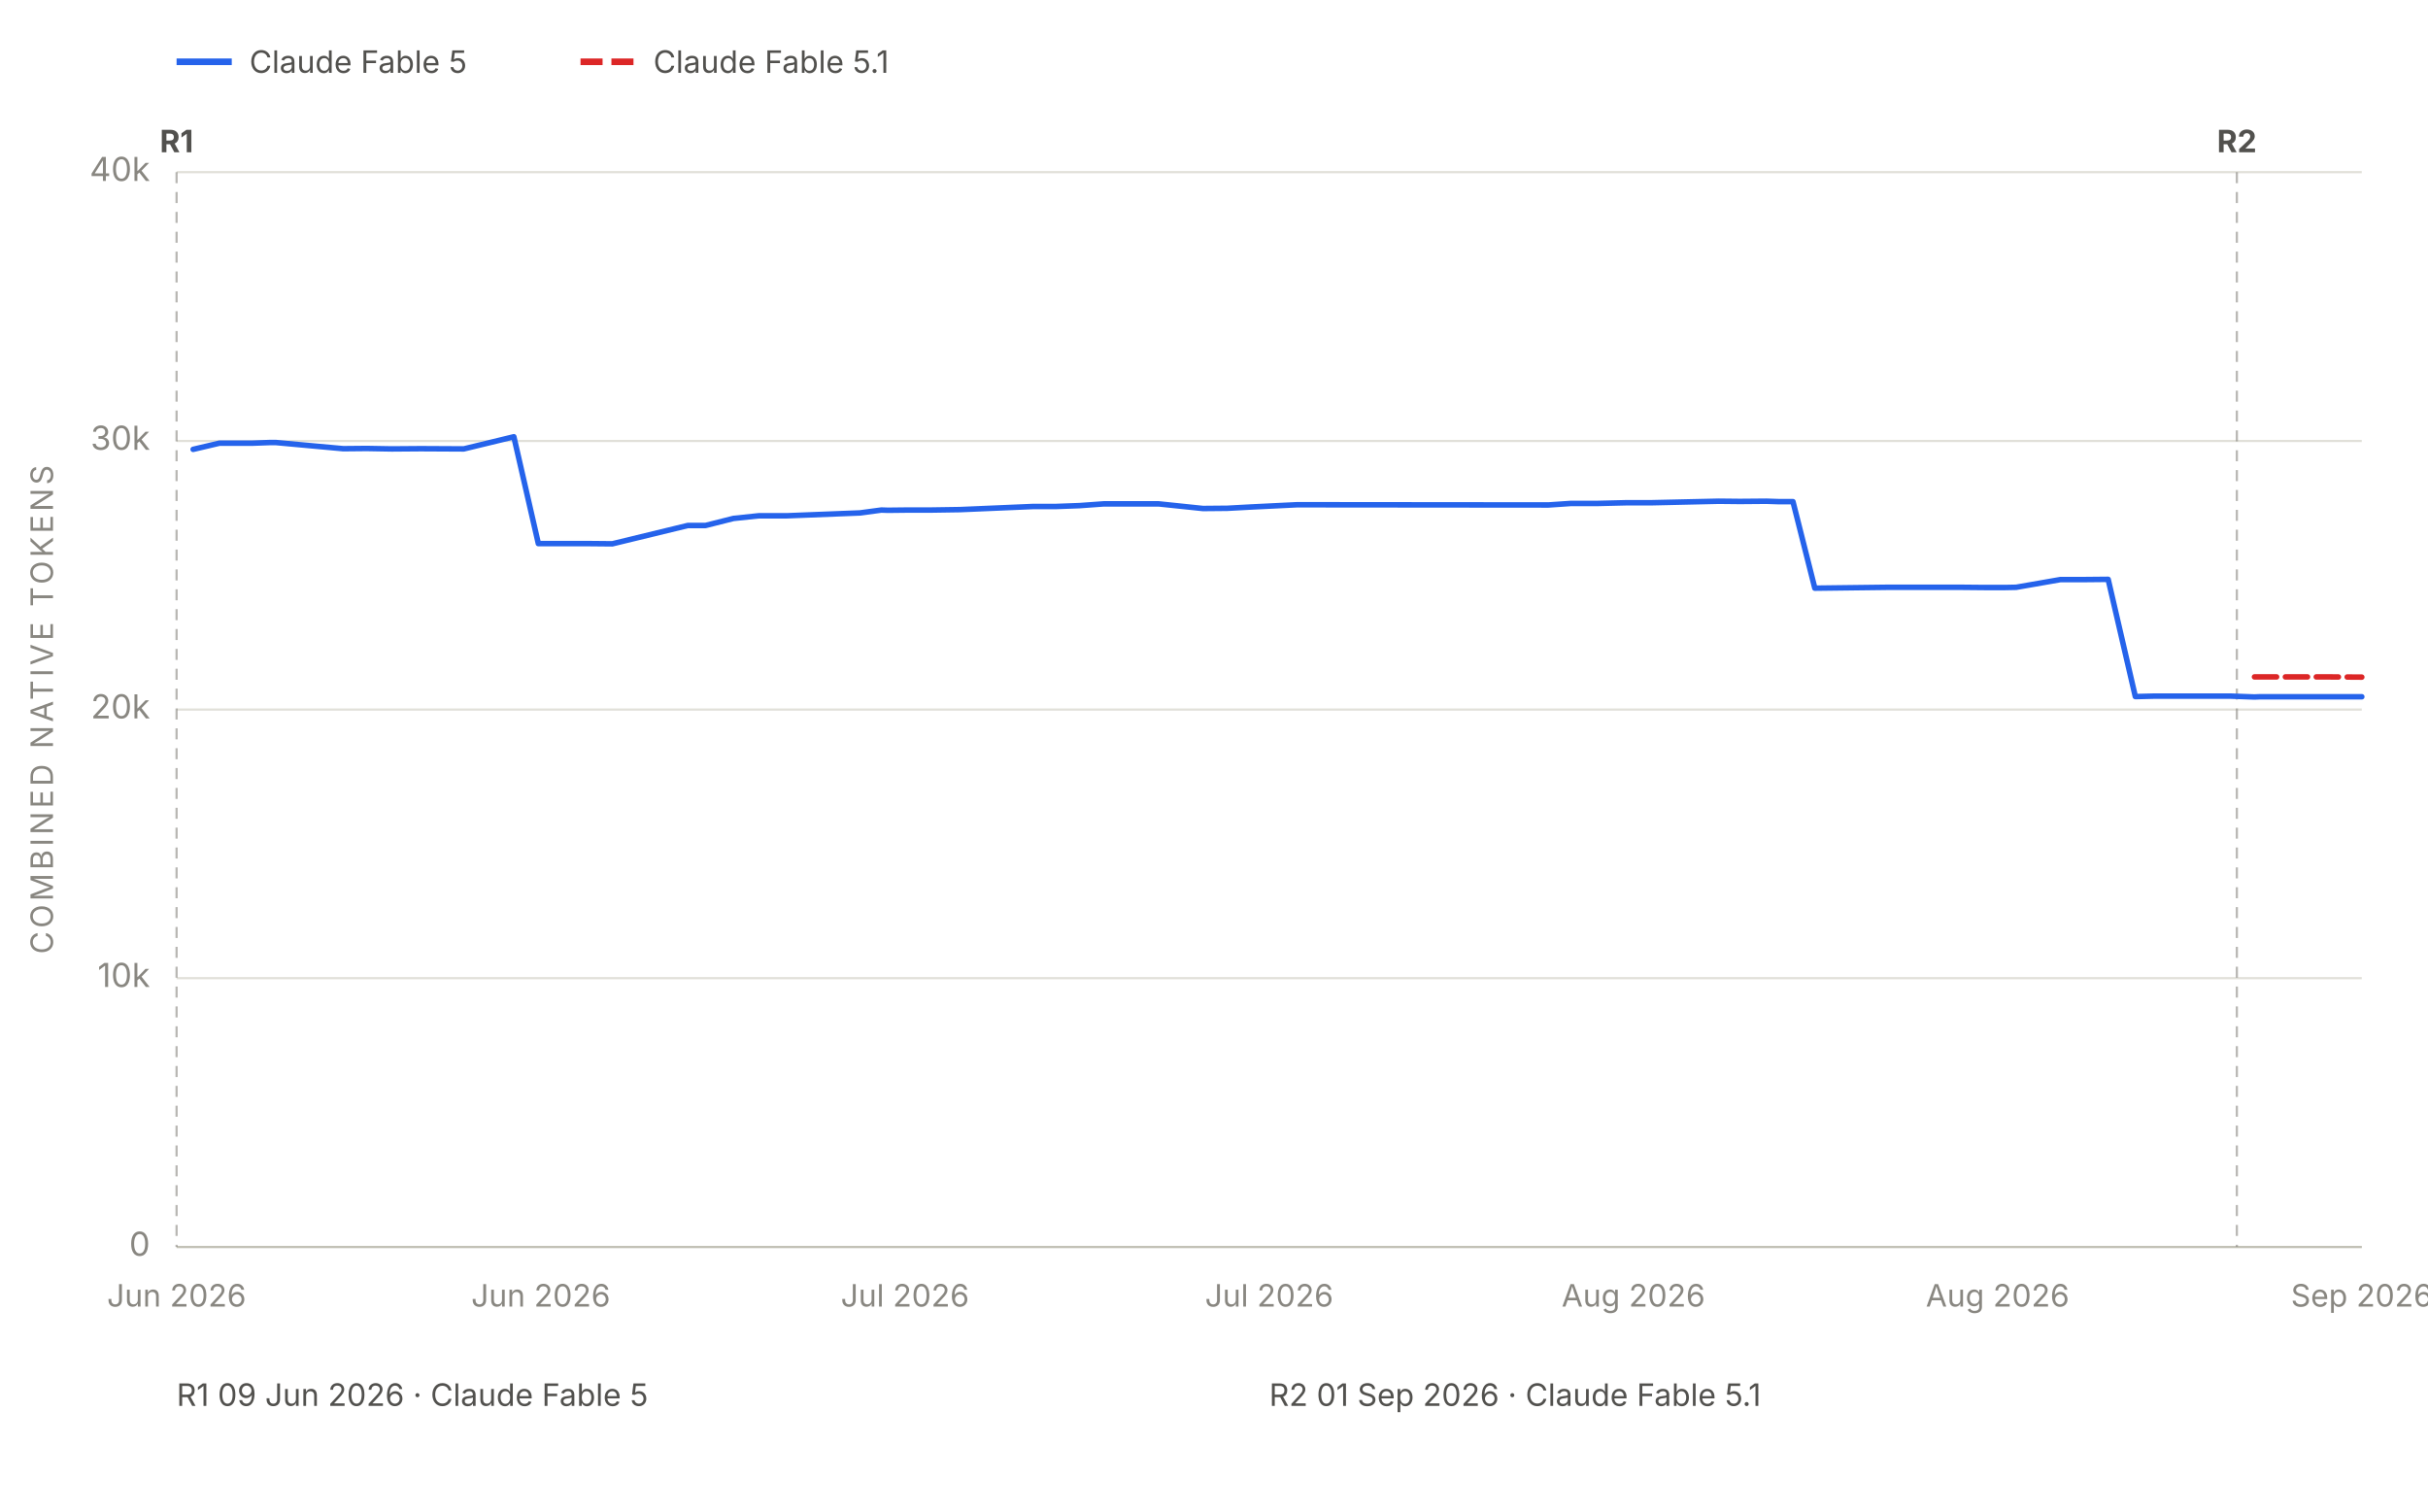
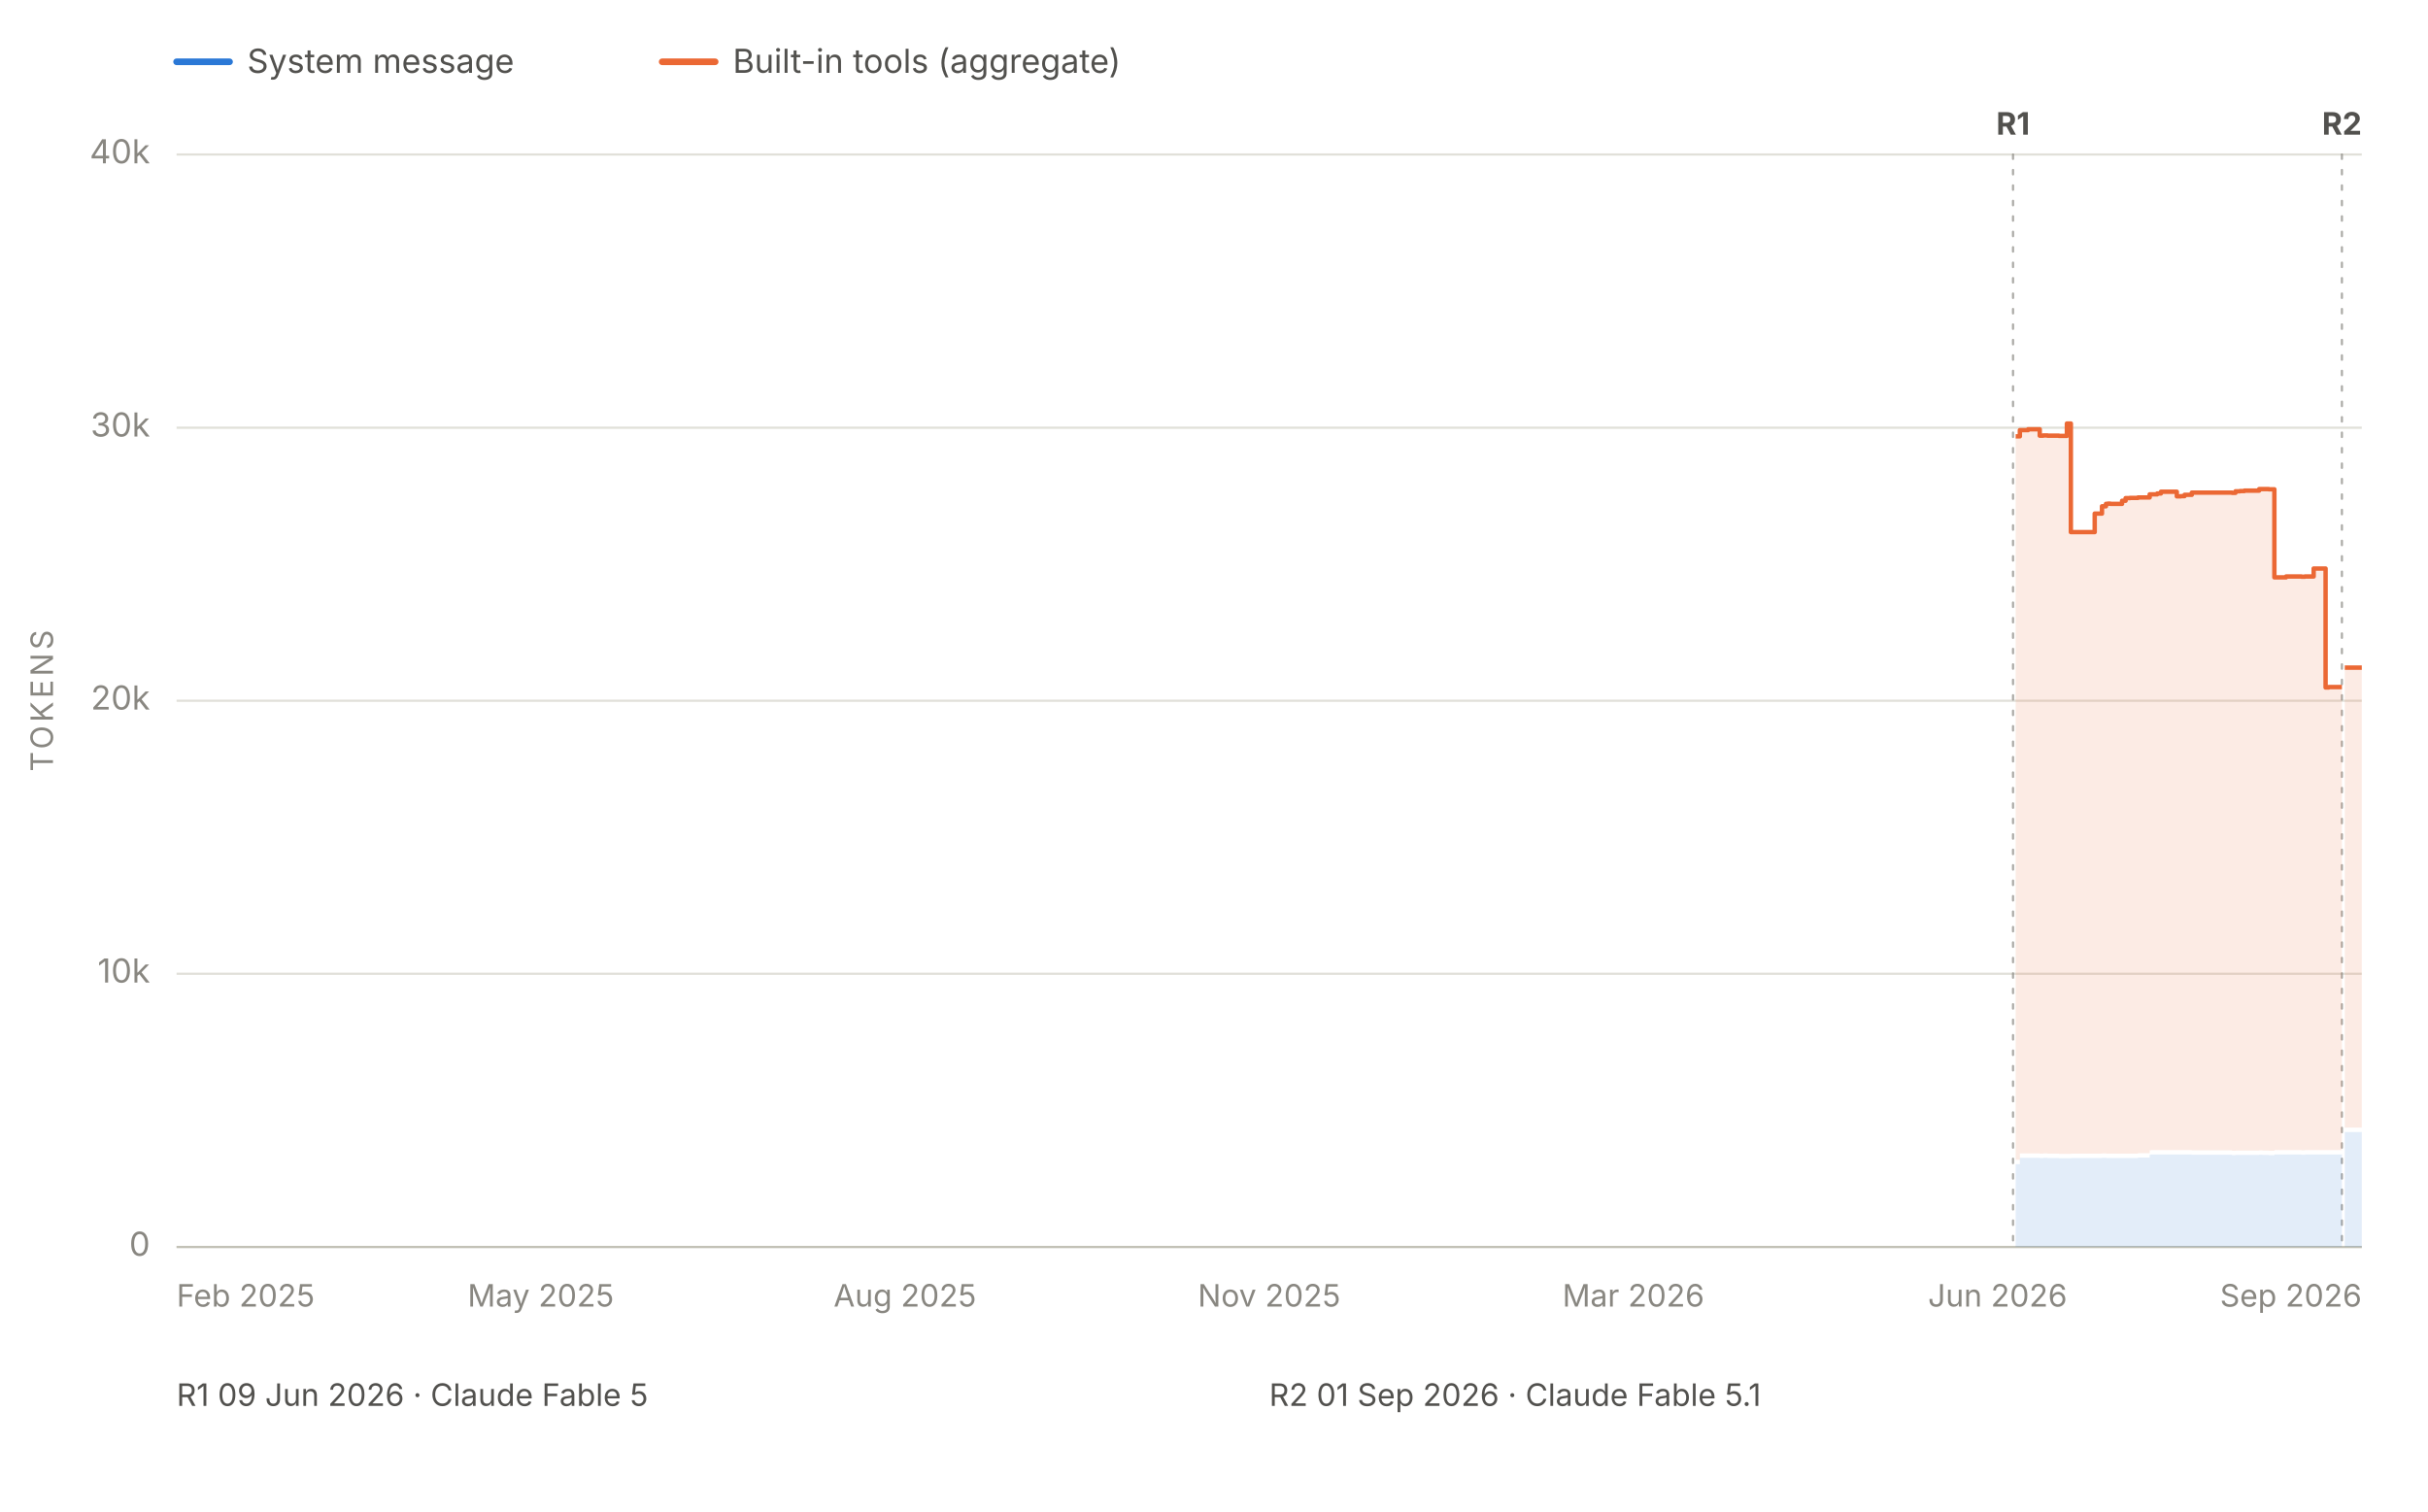
<svg xmlns="http://www.w3.org/2000/svg" viewBox="0 0 1100 685" width="1100" height="685" role="img" aria-labelledby="chartTitle chartDesc" font-family="system-ui, -apple-system, 'Segoe UI', sans-serif">
-   <g data-model="claude-fable-5">
-     <line x1="80.0" y1="28.0" x2="105.0" y2="28.0" stroke="#2563eb" stroke-width="3" />
-     <text x="113.0" y="33.0" font-size="14" fill="#52514e">Claude Fable 5</text>
-   </g>
-   <g data-model="claude-fable-5-1">
-     <line x1="263.0" y1="28.0" x2="288.0" y2="28.0" stroke="#dc2626" stroke-width="3" stroke-dasharray="10,4" />
-     <text x="296.0" y="33.0" font-size="14" fill="#52514e">Claude Fable 5.1</text>
-   </g>
+   <line x1="80" y1="28" x2="104" y2="28" stroke="#2a78d6" stroke-width="3" stroke-linecap="round" />
+   <text x="112" y="33" font-size="15" fill="#52514e">System message</text>
+   <line x1="300" y1="28" x2="324" y2="28" stroke="#eb6834" stroke-width="3" stroke-linecap="round" />
+   <text x="332" y="33" font-size="15" fill="#52514e">Built-in tools (aggregate)</text>
  <line x1="80" y1="565.0" x2="1070" y2="565.0" stroke="#e1e0d9" stroke-width="1" />
  <text x="68" y="569.0" font-size="15" fill="#898781" text-anchor="end">0</text>
-   <line x1="80" y1="443.2" x2="1070" y2="443.2" stroke="#e1e0d9" stroke-width="1" />
-   <text x="68" y="447.2" font-size="15" fill="#898781" text-anchor="end">10k</text>
-   <line x1="80" y1="321.5" x2="1070" y2="321.5" stroke="#e1e0d9" stroke-width="1" />
-   <text x="68" y="325.5" font-size="15" fill="#898781" text-anchor="end">20k</text>
-   <line x1="80" y1="199.8" x2="1070" y2="199.8" stroke="#e1e0d9" stroke-width="1" />
-   <text x="68" y="203.8" font-size="15" fill="#898781" text-anchor="end">30k</text>
-   <line x1="80" y1="78.0" x2="1070" y2="78.0" stroke="#e1e0d9" stroke-width="1" />
-   <text x="68" y="82.0" font-size="15" fill="#898781" text-anchor="end">40k</text>
-   <text x="24" y="321.5" font-size="14" fill="#898781" text-anchor="middle" letter-spacing="1.5" transform="rotate(-90 24 321.5)">COMBINED NATIVE TOKENS</text>
+   <line x1="80" y1="441.2" x2="1070" y2="441.2" stroke="#e1e0d9" stroke-width="1" />
+   <text x="68" y="445.2" font-size="15" fill="#898781" text-anchor="end">10k</text>
+   <line x1="80" y1="317.5" x2="1070" y2="317.5" stroke="#e1e0d9" stroke-width="1" />
+   <text x="68" y="321.5" font-size="15" fill="#898781" text-anchor="end">20k</text>
+   <line x1="80" y1="193.8" x2="1070" y2="193.8" stroke="#e1e0d9" stroke-width="1" />
+   <text x="68" y="197.8" font-size="15" fill="#898781" text-anchor="end">30k</text>
+   <line x1="80" y1="70.0" x2="1070" y2="70.0" stroke="#e1e0d9" stroke-width="1" />
+   <text x="68" y="74.0" font-size="15" fill="#898781" text-anchor="end">40k</text>
+   <text x="24" y="317.5" font-size="14" fill="#898781" text-anchor="middle" letter-spacing="1.5" transform="rotate(-90 24 317.5)">TOKENS</text>
  <line x1="80" y1="565" x2="1070" y2="565" stroke="#c3c2b7" stroke-width="1" />
-   <text x="80.0" y="592" font-size="14" fill="#898781" text-anchor="middle">Jun 2026</text>
-   <text x="245.0" y="592" font-size="14" fill="#898781" text-anchor="middle">Jun 2026</text>
-   <text x="410.0" y="592" font-size="14" fill="#898781" text-anchor="middle">Jul 2026</text>
-   <text x="575.0" y="592" font-size="14" fill="#898781" text-anchor="middle">Jul 2026</text>
-   <text x="740.0" y="592" font-size="14" fill="#898781" text-anchor="middle">Aug 2026</text>
-   <text x="905.0" y="592" font-size="14" fill="#898781" text-anchor="middle">Aug 2026</text>
-   <text x="1070.0" y="592" font-size="14" fill="#898781" text-anchor="middle">Sep 2026</text>
+   <text x="80.0" y="592" font-size="14" fill="#898781" text-anchor="start">Feb 2025</text>
+   <text x="245.0" y="592" font-size="14" fill="#898781" text-anchor="middle">May 2025</text>
+   <text x="410.0" y="592" font-size="14" fill="#898781" text-anchor="middle">Aug 2025</text>
+   <text x="575.0" y="592" font-size="14" fill="#898781" text-anchor="middle">Nov 2025</text>
+   <text x="740.0" y="592" font-size="14" fill="#898781" text-anchor="middle">Mar 2026</text>
+   <text x="905.0" y="592" font-size="14" fill="#898781" text-anchor="middle">Jun 2026</text>
+   <text x="1070.0" y="592" font-size="14" fill="#898781" text-anchor="end">Sep 2026</text>
  <g data-release-date="2026-06-09">
-     <line x1="80.0" y1="78" x2="80.0" y2="565" stroke="#898781" stroke-width="1" stroke-dasharray="5,4" opacity="0.6" />
-     <text x="80.0" y="69.0" font-size="14" font-weight="700" fill="#52514e" text-anchor="middle">R1</text>
+     <line x1="912.0" y1="70" x2="912.0" y2="565" stroke="#898781" stroke-width="1" stroke-dasharray="2,5" stroke-linecap="round" opacity="0.7" />
+     <text x="912.0" y="61.0" font-size="14" font-weight="700" fill="#52514e" text-anchor="middle">R1</text>
  </g>
  <g data-release-date="2026-09-01">
-     <line x1="1013.4" y1="78" x2="1013.4" y2="565" stroke="#898781" stroke-width="1" stroke-dasharray="5,4" opacity="0.6" />
-     <text x="1013.4" y="69.0" font-size="14" font-weight="700" fill="#52514e" text-anchor="middle">R2</text>
+     <line x1="1061.0" y1="70" x2="1061.0" y2="565" stroke="#898781" stroke-width="1" stroke-dasharray="2,5" stroke-linecap="round" opacity="0.7" />
+     <text x="1061.0" y="61.0" font-size="14" font-weight="700" fill="#52514e" text-anchor="middle">R2</text>
  </g>
-   <g data-series-model="claude-fable-5">
-     <path d="M 87.5 203.6 L 99.4 200.8 L 103.2 200.8 L 112.6 200.8 L 114.3 200.8 L 122.5 200.5 L 124.9 200.5 L 155.5 203.3 L 166.1 203.2 L 177.5 203.4 L 190.3 203.3 L 191.1 203.3 L 210.1 203.4 L 232.8 197.9 L 243.9 246.3 L 253.5 246.3 L 255.4 246.3 L 266.6 246.3 L 277.4 246.4 L 311.6 238.1 L 319.6 238.1 L 332.3 234.9 L 343.7 233.7 L 348.8 233.7 L 356.4 233.7 L 389.6 232.4 L 399.3 231.1 L 402.3 231.2 L 411.3 231.1 L 421.7 231.1 L 434.9 230.9 L 467.8 229.5 L 471.1 229.5 L 478.0 229.5 L 489.0 229.1 L 500.1 228.3 L 512.7 228.3 L 513.5 228.3 L 524.9 228.3 L 545.0 230.4 L 556.0 230.3 L 567.1 229.7 L 587.6 228.7 L 590.8 228.7 L 701.5 228.8 L 711.8 228.1 L 724.0 228.1 L 736.4 227.8 L 746.4 227.8 L 747.6 227.8 L 778.7 227.1 L 788.3 227.2 L 800.2 227.1 L 806.2 227.3 L 812.3 227.3 L 822.2 266.5 L 855.2 266.1 L 866.4 266.1 L 877.7 266.1 L 880.1 266.1 L 888.4 266.1 L 899.2 266.2 L 908.4 266.2 L 913.4 266.1 L 933.5 262.6 L 935.3 262.6 L 937.9 262.6 L 944.6 262.6 L 955.1 262.5 L 967.4 315.6 L 968.3 315.6 L 976.2 315.4 L 1010.3 315.4 L 1021.4 315.8 L 1023.8 315.7 L 1034.5 315.7 L 1046.1 315.7 L 1055.0 315.7 L 1070.0 315.7" fill="none" stroke="#2563eb" stroke-width="2.5" stroke-linejoin="round" stroke-linecap="round" />
+   <g data-selected-models="claude-fable-5">
+     <path d="M 913.2 565.0 L 913.2 527.5 L 915.1 527.5 L 915.1 524.6 L 915.7 524.6 L 915.7 524.6 L 917.2 524.6 L 917.2 524.6 L 917.5 524.6 L 917.5 524.6 L 918.8 524.6 L 918.8 524.6 L 919.2 524.6 L 919.2 524.6 L 924.1 524.6 L 924.1 524.7 L 925.7 524.7 L 925.7 524.6 L 927.6 524.6 L 927.6 524.7 L 929.6 524.7 L 929.6 524.7 L 929.7 524.7 L 929.7 524.7 L 932.8 524.7 L 932.8 524.8 L 936.4 524.8 L 936.4 524.8 L 938.2 524.8 L 938.2 524.7 L 939.7 524.7 L 939.7 524.7 L 940.0 524.7 L 940.0 524.7 L 941.8 524.7 L 941.8 524.7 L 943.5 524.7 L 943.5 524.7 L 949.0 524.7 L 949.0 524.7 L 950.2 524.7 L 950.2 524.7 L 952.3 524.7 L 952.3 524.6 L 954.1 524.6 L 954.1 524.7 L 954.9 524.7 L 954.9 524.7 L 956.1 524.7 L 956.1 524.7 L 961.4 524.7 L 961.4 524.7 L 963.0 524.7 L 963.0 524.7 L 963.4 524.7 L 963.4 524.7 L 964.9 524.7 L 964.9 524.7 L 966.5 524.7 L 966.5 524.7 L 968.6 524.7 L 968.6 524.5 L 973.9 524.5 L 973.9 523.2 L 974.4 523.2 L 974.4 523.1 L 975.5 523.1 L 975.5 523.1 L 977.3 523.1 L 977.3 523.1 L 979.0 523.1 L 979.0 523.1 L 981.1 523.1 L 981.1 523.1 L 981.2 523.1 L 981.2 523.1 L 983.0 523.1 L 983.0 523.1 L 986.2 523.1 L 986.2 523.1 L 988.0 523.1 L 988.0 523.1 L 989.7 523.1 L 989.7 523.1 L 993.0 523.1 L 993.0 523.2 L 993.5 523.2 L 993.5 523.2 L 1011.2 523.2 L 1011.2 523.4 L 1012.8 523.4 L 1012.8 523.3 L 1014.8 523.3 L 1014.8 523.3 L 1016.8 523.3 L 1016.8 523.3 L 1018.3 523.3 L 1018.3 523.3 L 1018.6 523.3 L 1018.6 523.3 L 1023.5 523.3 L 1023.5 523.2 L 1025.0 523.2 L 1025.0 523.3 L 1026.9 523.3 L 1026.9 523.3 L 1027.9 523.3 L 1027.9 523.4 L 1028.9 523.4 L 1028.9 523.4 L 1030.4 523.4 L 1030.4 523.1 L 1035.7 523.1 L 1035.7 523.1 L 1037.5 523.1 L 1037.5 523.1 L 1039.3 523.1 L 1039.3 523.1 L 1039.7 523.1 L 1039.7 523.1 L 1041.0 523.1 L 1041.0 523.1 L 1042.7 523.1 L 1042.7 523.2 L 1044.2 523.2 L 1044.2 523.1 L 1045.0 523.1 L 1045.0 523.1 L 1048.2 523.1 L 1048.2 523.1 L 1048.5 523.1 L 1048.5 523.1 L 1048.9 523.1 L 1048.9 523.1 L 1050.0 523.1 L 1050.0 523.1 L 1051.7 523.1 L 1051.7 523.1 L 1053.6 523.1 L 1053.6 523.1 L 1053.8 523.1 L 1053.8 523.1 L 1055.0 523.1 L 1055.0 523.1 L 1060.5 523.1 L 1060.5 523.1 L 1061.0 523.1 L 1061.0 523.1 L 1061.0 565.0 Z" fill="#2a78d6" fill-opacity="0.13" stroke="none" />
+     <path d="M 913.2 525.5 L 913.2 197.7 L 915.1 197.7 L 915.1 194.9 L 915.7 194.9 L 915.7 194.9 L 917.2 194.9 L 917.2 194.9 L 917.5 194.9 L 917.5 194.9 L 918.8 194.9 L 918.8 194.5 L 919.2 194.5 L 919.2 194.5 L 924.1 194.5 L 924.1 197.4 L 925.7 197.4 L 925.7 197.3 L 927.6 197.3 L 927.6 197.4 L 929.6 197.4 L 929.6 197.4 L 929.7 197.4 L 929.7 197.4 L 932.8 197.4 L 932.8 197.5 L 936.4 197.5 L 936.4 191.9 L 938.2 191.9 L 938.2 241.1 L 939.7 241.1 L 939.7 241.1 L 940.0 241.1 L 940.0 241.1 L 941.8 241.1 L 941.8 241.1 L 943.5 241.1 L 943.5 241.1 L 949.0 241.1 L 949.0 232.7 L 950.2 232.7 L 950.2 232.7 L 952.3 232.7 L 952.3 229.4 L 954.1 229.4 L 954.1 228.3 L 954.9 228.3 L 954.9 228.2 L 956.1 228.2 L 956.1 228.3 L 961.4 228.3 L 961.4 226.9 L 963.0 226.9 L 963.0 225.7 L 963.4 225.7 L 963.4 225.7 L 964.9 225.7 L 964.9 225.6 L 966.5 225.6 L 966.5 225.6 L 968.6 225.6 L 968.6 225.4 L 973.9 225.4 L 973.9 224.0 L 974.4 224.0 L 974.4 224.0 L 975.5 224.0 L 975.5 224.0 L 977.3 224.0 L 977.3 223.6 L 979.0 223.6 L 979.0 222.8 L 981.1 222.8 L 981.1 222.8 L 981.2 222.8 L 981.2 222.8 L 983.0 222.8 L 983.0 222.8 L 986.2 222.8 L 986.2 224.9 L 988.0 224.9 L 988.0 224.8 L 989.7 224.8 L 989.7 224.2 L 993.0 224.2 L 993.0 223.2 L 993.5 223.2 L 993.5 223.2 L 1011.2 223.2 L 1011.2 223.3 L 1012.8 223.3 L 1012.8 222.6 L 1014.8 222.6 L 1014.8 222.5 L 1016.8 222.5 L 1016.8 222.3 L 1018.3 222.3 L 1018.3 222.3 L 1018.6 222.3 L 1018.6 222.3 L 1023.5 222.3 L 1023.5 221.6 L 1025.0 221.6 L 1025.0 221.6 L 1026.9 221.6 L 1026.9 221.6 L 1027.9 221.6 L 1027.9 221.7 L 1028.9 221.7 L 1028.9 221.7 L 1030.4 221.7 L 1030.4 261.6 L 1035.7 261.6 L 1035.7 261.2 L 1037.5 261.2 L 1037.5 261.2 L 1039.3 261.2 L 1039.3 261.2 L 1039.7 261.2 L 1039.7 261.2 L 1041.0 261.2 L 1041.0 261.2 L 1042.7 261.2 L 1042.7 261.3 L 1044.2 261.3 L 1044.2 261.2 L 1045.0 261.2 L 1045.0 261.2 L 1048.2 261.2 L 1048.2 257.6 L 1048.5 257.6 L 1048.5 257.6 L 1048.9 257.6 L 1048.9 257.6 L 1050.0 257.6 L 1050.0 257.6 L 1051.7 257.6 L 1051.7 257.6 L 1053.6 257.6 L 1053.6 311.5 L 1053.8 311.5 L 1053.8 311.5 L 1055.0 311.5 L 1055.0 311.3 L 1060.5 311.3 L 1060.5 311.3 L 1061.0 311.3 L 1061.0 311.3 L 1061.0 521.1 L 1061.0 521.1 L 1060.5 521.1 L 1060.5 521.1 L 1055.0 521.1 L 1055.0 521.1 L 1053.8 521.1 L 1053.8 521.1 L 1053.6 521.1 L 1053.6 521.1 L 1051.7 521.1 L 1051.7 521.1 L 1050.0 521.1 L 1050.0 521.1 L 1048.9 521.1 L 1048.9 521.1 L 1048.5 521.1 L 1048.5 521.1 L 1048.2 521.1 L 1048.2 521.1 L 1045.0 521.1 L 1045.0 521.1 L 1044.2 521.1 L 1044.2 521.2 L 1042.7 521.2 L 1042.7 521.1 L 1041.0 521.1 L 1041.0 521.1 L 1039.7 521.1 L 1039.7 521.1 L 1039.3 521.1 L 1039.3 521.1 L 1037.5 521.1 L 1037.5 521.1 L 1035.7 521.1 L 1035.7 521.1 L 1030.4 521.1 L 1030.4 521.4 L 1028.9 521.4 L 1028.9 521.4 L 1027.9 521.4 L 1027.9 521.3 L 1026.9 521.3 L 1026.9 521.3 L 1025.0 521.3 L 1025.0 521.2 L 1023.5 521.2 L 1023.5 521.3 L 1018.6 521.3 L 1018.6 521.3 L 1018.3 521.3 L 1018.3 521.3 L 1016.8 521.3 L 1016.8 521.3 L 1014.8 521.3 L 1014.8 521.3 L 1012.8 521.3 L 1012.8 521.4 L 1011.2 521.4 L 1011.2 521.2 L 993.5 521.2 L 993.5 521.2 L 993.0 521.2 L 993.0 521.1 L 989.7 521.1 L 989.7 521.1 L 988.0 521.1 L 988.0 521.1 L 986.2 521.1 L 986.2 521.1 L 983.0 521.1 L 983.0 521.1 L 981.2 521.1 L 981.2 521.1 L 981.1 521.1 L 981.1 521.1 L 979.0 521.1 L 979.0 521.1 L 977.3 521.1 L 977.3 521.1 L 975.5 521.1 L 975.5 521.1 L 974.4 521.1 L 974.4 521.2 L 973.9 521.2 L 973.9 522.5 L 968.6 522.5 L 968.6 522.7 L 966.5 522.7 L 966.5 522.7 L 964.9 522.7 L 964.9 522.7 L 963.4 522.7 L 963.4 522.7 L 963.0 522.7 L 963.0 522.7 L 961.4 522.7 L 961.4 522.7 L 956.1 522.7 L 956.1 522.7 L 954.9 522.7 L 954.9 522.7 L 954.1 522.7 L 954.1 522.6 L 952.3 522.6 L 952.3 522.7 L 950.2 522.7 L 950.2 522.7 L 949.0 522.7 L 949.0 522.7 L 943.5 522.7 L 943.5 522.7 L 941.8 522.7 L 941.8 522.7 L 940.0 522.7 L 940.0 522.7 L 939.7 522.7 L 939.7 522.7 L 938.2 522.7 L 938.2 522.8 L 936.4 522.8 L 936.4 522.8 L 932.8 522.8 L 932.8 522.7 L 929.7 522.7 L 929.7 522.7 L 929.6 522.7 L 929.6 522.7 L 927.6 522.7 L 927.6 522.6 L 925.7 522.6 L 925.7 522.7 L 924.1 522.7 L 924.1 522.6 L 919.2 522.6 L 919.2 522.6 L 918.8 522.6 L 918.8 522.6 L 917.5 522.6 L 917.5 522.6 L 917.2 522.6 L 917.2 522.6 L 915.7 522.6 L 915.7 522.6 L 915.1 522.6 L 915.1 525.5 L 913.2 525.5 Z" fill="#eb6834" fill-opacity="0.13" stroke="none" />
+     <path d="M 913.2 197.7 L 915.1 197.7 L 915.1 194.9 L 915.7 194.9 L 915.7 194.9 L 917.2 194.9 L 917.2 194.9 L 917.5 194.9 L 917.5 194.9 L 918.8 194.9 L 918.8 194.5 L 919.2 194.5 L 919.2 194.5 L 924.1 194.5 L 924.1 197.4 L 925.7 197.4 L 925.7 197.3 L 927.6 197.3 L 927.6 197.4 L 929.6 197.4 L 929.6 197.4 L 929.7 197.4 L 929.7 197.4 L 932.8 197.4 L 932.8 197.5 L 936.4 197.5 L 936.4 191.9 L 938.2 191.9 L 938.2 241.1 L 939.7 241.1 L 939.7 241.1 L 940.0 241.1 L 940.0 241.1 L 941.8 241.1 L 941.8 241.1 L 943.5 241.1 L 943.5 241.1 L 949.0 241.1 L 949.0 232.7 L 950.2 232.7 L 950.2 232.7 L 952.3 232.7 L 952.3 229.4 L 954.1 229.4 L 954.1 228.3 L 954.9 228.3 L 954.9 228.2 L 956.1 228.2 L 956.1 228.3 L 961.4 228.3 L 961.4 226.9 L 963.0 226.9 L 963.0 225.7 L 963.4 225.7 L 963.4 225.7 L 964.9 225.7 L 964.9 225.6 L 966.5 225.6 L 966.5 225.6 L 968.6 225.6 L 968.6 225.4 L 973.9 225.4 L 973.9 224.0 L 974.4 224.0 L 974.4 224.0 L 975.5 224.0 L 975.5 224.0 L 977.3 224.0 L 977.3 223.6 L 979.0 223.6 L 979.0 222.8 L 981.1 222.8 L 981.1 222.8 L 981.2 222.8 L 981.2 222.8 L 983.0 222.8 L 983.0 222.8 L 986.2 222.8 L 986.2 224.9 L 988.0 224.9 L 988.0 224.8 L 989.7 224.8 L 989.7 224.2 L 993.0 224.2 L 993.0 223.2 L 993.5 223.2 L 993.5 223.2 L 1011.2 223.2 L 1011.2 223.3 L 1012.8 223.3 L 1012.8 222.6 L 1014.8 222.6 L 1014.8 222.5 L 1016.8 222.5 L 1016.8 222.3 L 1018.3 222.3 L 1018.3 222.3 L 1018.6 222.3 L 1018.6 222.3 L 1023.5 222.3 L 1023.5 221.6 L 1025.0 221.6 L 1025.0 221.6 L 1026.9 221.6 L 1026.9 221.6 L 1027.9 221.6 L 1027.9 221.7 L 1028.9 221.7 L 1028.9 221.7 L 1030.4 221.7 L 1030.4 261.6 L 1035.7 261.6 L 1035.7 261.2 L 1037.5 261.2 L 1037.5 261.2 L 1039.3 261.2 L 1039.3 261.2 L 1039.7 261.2 L 1039.7 261.2 L 1041.0 261.2 L 1041.0 261.2 L 1042.7 261.2 L 1042.7 261.3 L 1044.2 261.3 L 1044.2 261.2 L 1045.0 261.2 L 1045.0 261.2 L 1048.2 261.2 L 1048.2 257.6 L 1048.5 257.6 L 1048.5 257.6 L 1048.9 257.6 L 1048.9 257.6 L 1050.0 257.6 L 1050.0 257.6 L 1051.7 257.6 L 1051.7 257.6 L 1053.6 257.6 L 1053.6 311.5 L 1053.8 311.5 L 1053.8 311.5 L 1055.0 311.5 L 1055.0 311.3 L 1060.5 311.3 L 1060.5 311.3 L 1061.0 311.3 L 1061.0 311.3" fill="none" stroke="#eb6834" stroke-width="2" stroke-linejoin="round" />
  </g>
-   <g data-series-model="claude-fable-5-1">
-     <path d="M 1021.4 306.7 L 1023.8 306.7 L 1034.5 306.7 L 1046.1 306.7 L 1055.0 306.7 L 1070.0 306.8" fill="none" stroke="#dc2626" stroke-width="2.5" stroke-linejoin="round" stroke-linecap="round" stroke-dasharray="10,4" />
+   <g data-selected-models="claude-fable-5-1">
+     <path d="M 1062.3 565.0 L 1062.3 512.9 L 1062.6 512.9 L 1062.6 512.9 L 1064.3 512.9 L 1064.3 512.9 L 1066.2 512.9 L 1066.2 512.9 L 1067.6 512.9 L 1067.6 512.9 L 1070.0 512.9 L 1070.0 513.0 L 1070.0 565.0 Z" fill="#2a78d6" fill-opacity="0.13" stroke="none" />
+     <path d="M 1062.3 510.9 L 1062.3 302.5 L 1062.6 302.5 L 1062.6 302.5 L 1064.3 302.5 L 1064.3 302.5 L 1066.2 302.5 L 1066.2 302.5 L 1067.6 302.5 L 1067.6 302.5 L 1070.0 302.5 L 1070.0 302.5 L 1070.0 511.0 L 1070.0 510.9 L 1067.6 510.9 L 1067.6 510.9 L 1066.2 510.9 L 1066.2 510.9 L 1064.3 510.9 L 1064.3 510.9 L 1062.6 510.9 L 1062.6 510.9 L 1062.3 510.9 Z" fill="#eb6834" fill-opacity="0.13" stroke="none" />
+     <path d="M 1062.3 302.5 L 1062.6 302.5 L 1062.6 302.5 L 1064.3 302.5 L 1064.3 302.5 L 1066.2 302.5 L 1066.2 302.5 L 1067.6 302.5 L 1067.6 302.5 L 1070.0 302.5 L 1070.0 302.5" fill="none" stroke="#eb6834" stroke-width="2" stroke-linejoin="round" />
  </g>
  <text x="80.0" y="637.0" font-size="14" fill="#52514e">R1  09 Jun 2026 · Claude Fable 5</text>
  <text x="575.0" y="637.0" font-size="14" fill="#52514e">R2  01 Sep 2026 · Claude Fable 5.1</text>
</svg>
